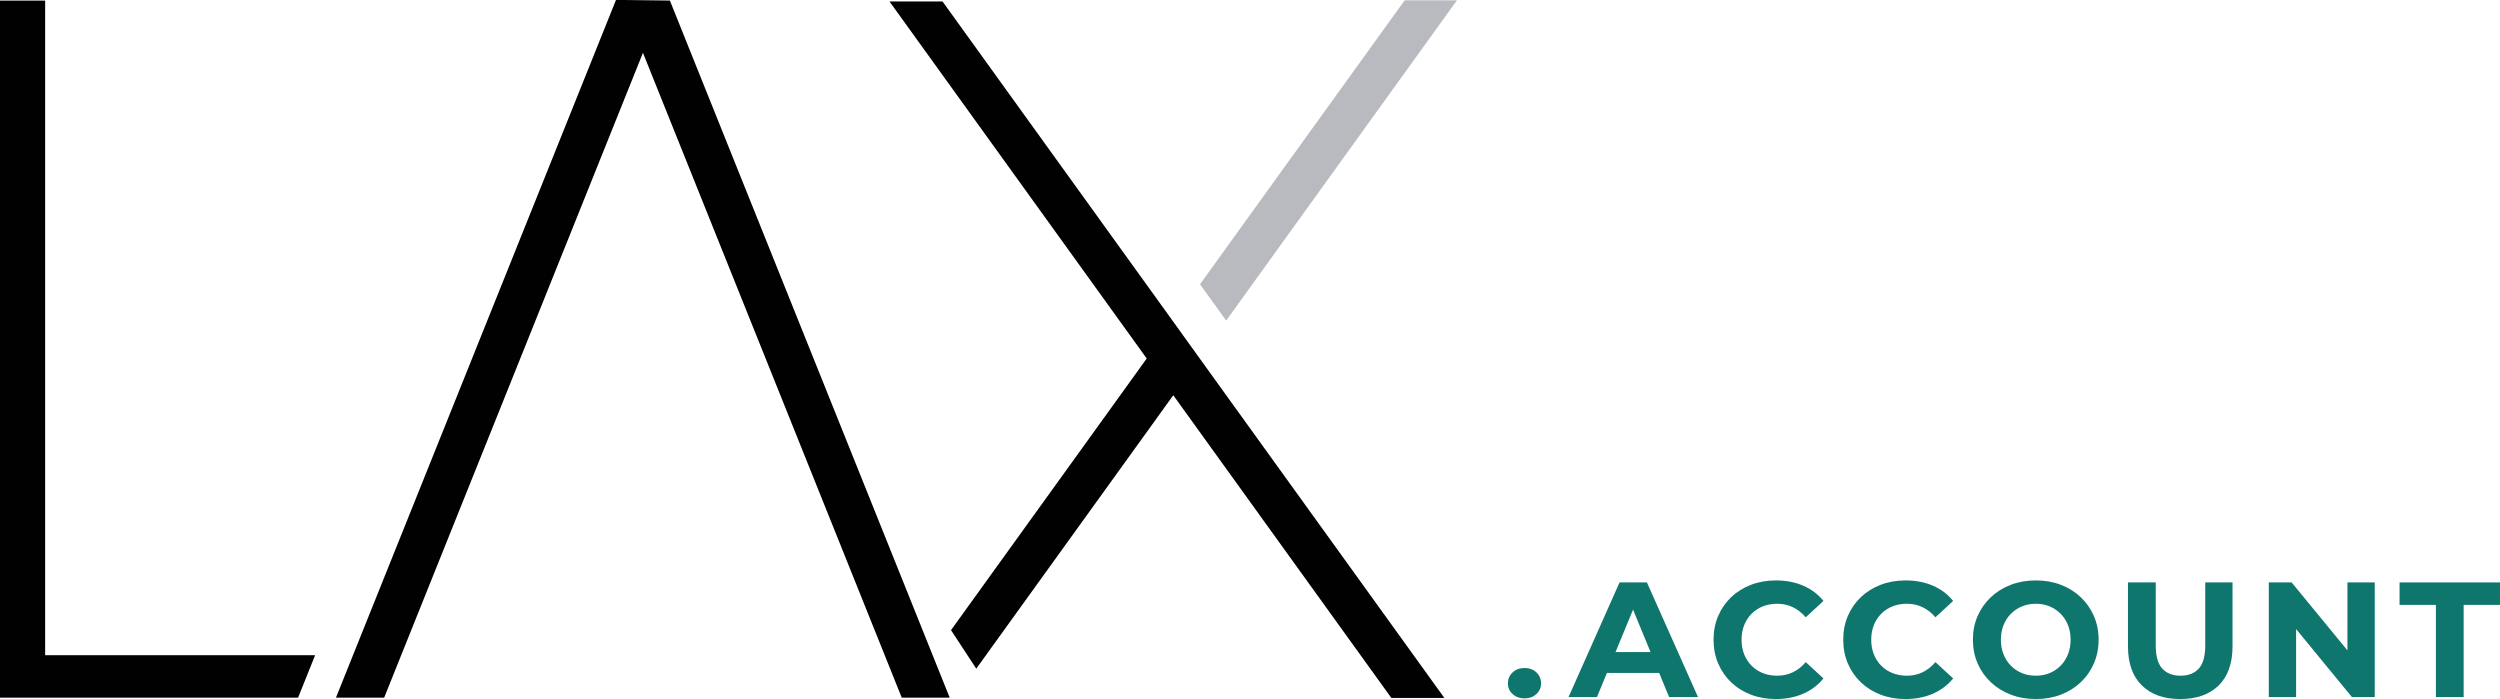
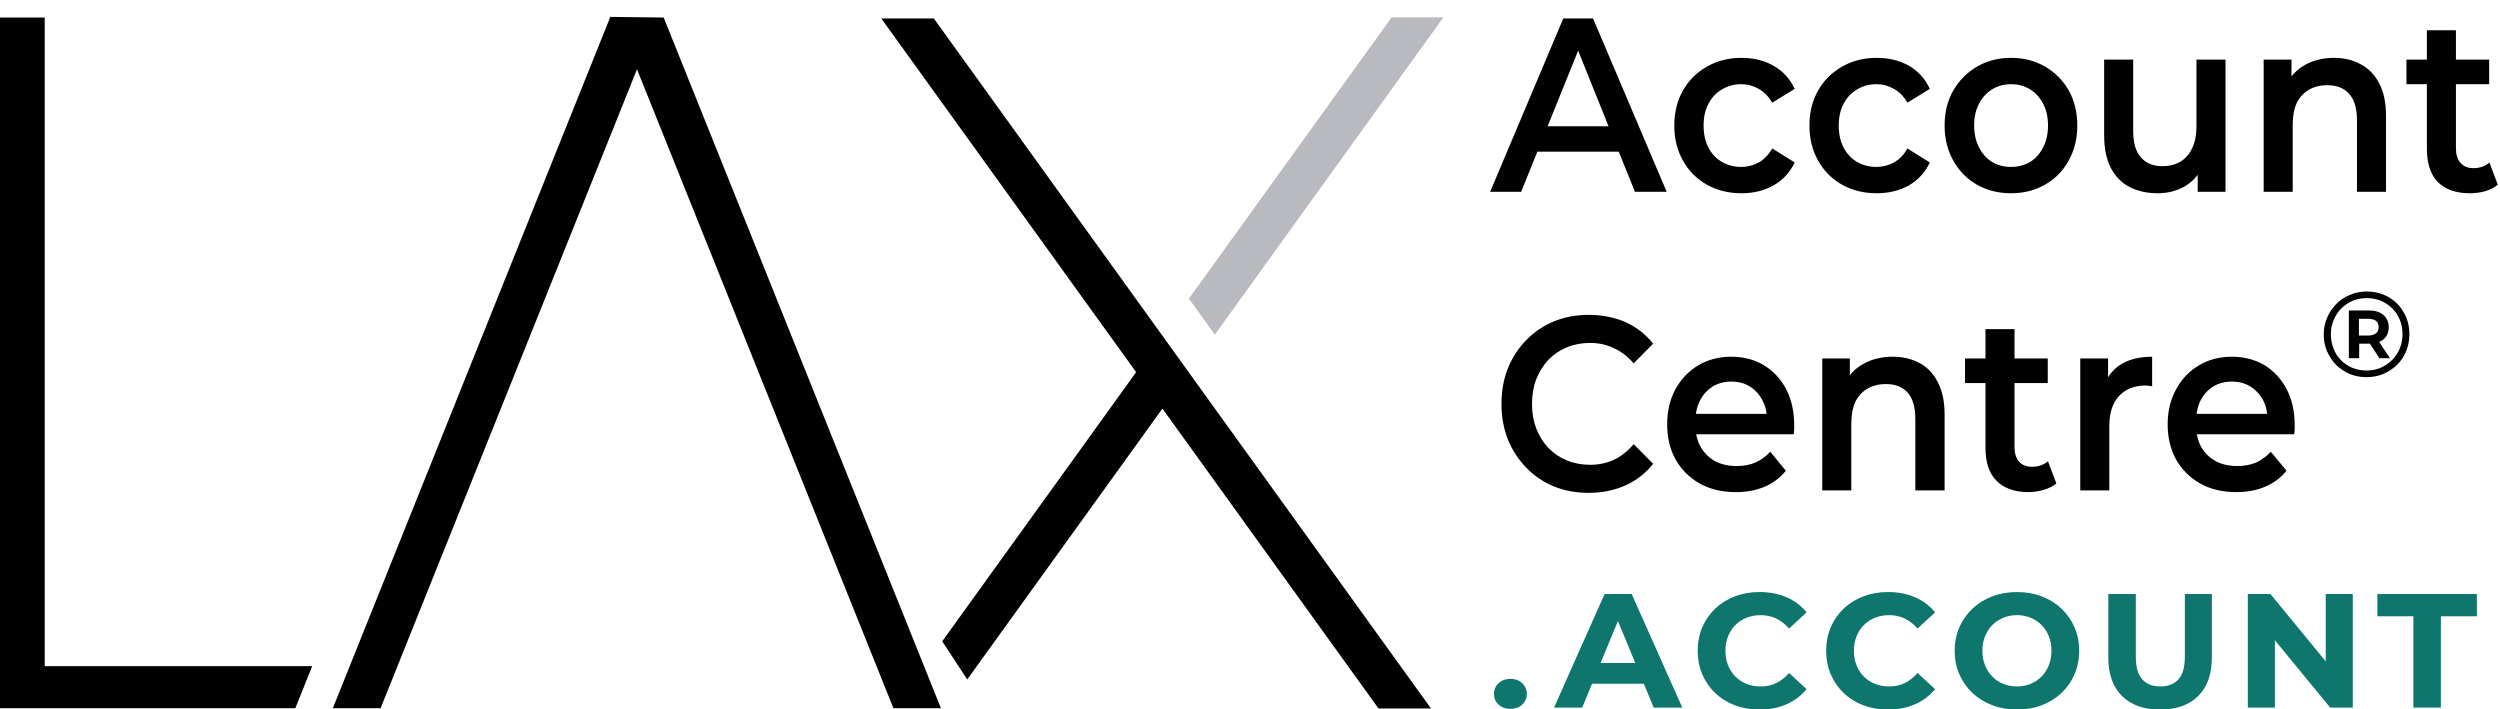
- <svg xmlns="http://www.w3.org/2000/svg" viewBox="0 6.9 1006.11 281.06" width="1006.11" height="281.06" role="img">
+ <svg xmlns="http://www.w3.org/2000/svg" viewBox="0 0 1015.5 287.96" width="1015.5" height="287.96" role="img">
  <g fill="#010101">
    <path d="M18.17 270.58 L18.17 7.13 L17.08 7.13 L1.09 7.13 L0 7.13 L0 287.67 L1.09 287.67 L118.87 287.67 L119.96 287.67 L126.82 270.58 L125.73 270.58 L18.17 270.58Z" />
    <path d="M247.91 6.86L269.59 7.12L382.2 287.67L362.9 287.67L258.75 28.15L154.6 287.67L135.2 287.67Z" />
    <path d="M581.28,287.78h-21.34l-87.77-121.82-9.42,13.1-74.36,103.18L392.89,276L382.73,260.5L452.07,164.26l9.42-13.09L357.98,7.5h21.34l92.85,128.86,10.66,14.82,98.45,136.61Z" />
+     <path d="M605.3 77.9 635 7.5H647.1L677 77.9H664.1L638.6 14.5H643.5L617.9 77.9ZM619 61.6 622.3 51.3H658L661.4 61.6ZM707.4 78.5Q699.5 78.5 693.3 75Q687.1 71.5 683.6 65.2Q680.1 59 680.1 51Q680.1 42.9 683.6 36.8Q687.1 30.6 693.3 27.1Q699.5 23.5 707.4 23.5Q714.8 23.5 720.4 26.7Q726.1 29.9 729 36.1L719.9 41.7Q717.6 37.9 714.4 36.1Q711.1 34.2 707.3 34.2Q703 34.2 699.5 36.3Q696 38.3 694 42.1Q692 45.8 692 51Q692 56.2 694 60Q696 63.8 699.5 65.8Q703 67.8 707.3 67.8Q711.1 67.8 714.4 66Q717.6 64.2 719.9 60.3L729 66Q726.1 72.1 720.4 75.3Q714.8 78.5 707.4 78.5ZM762.3 78.5Q754.4 78.5 748.2 75Q742 71.5 738.5 65.2Q735 59 735 51Q735 42.9 738.5 36.8Q742 30.6 748.2 27.1Q754.4 23.5 762.3 23.5Q769.7 23.5 775.4 26.7Q781 29.9 783.9 36.1L774.8 41.7Q772.6 37.9 769.3 36.1Q766 34.2 762.2 34.2Q757.9 34.2 754.4 36.3Q750.9 38.3 748.9 42.1Q746.9 45.8 746.9 51Q746.9 56.2 748.9 60Q750.9 63.8 754.4 65.8Q757.9 67.8 762.2 67.8Q766 67.8 769.3 66Q772.6 64.2 774.8 60.3L783.9 66Q781 72.1 775.4 75.3Q769.7 78.5 762.3 78.5ZM816.9 78.5Q809.1 78.5 803 75Q796.9 71.5 793.4 65.2Q789.9 59 789.9 51Q789.9 42.9 793.4 36.8Q797 30.6 803 27.1Q809.1 23.5 816.9 23.5Q824.7 23.5 830.8 27.1Q836.8 30.6 840.3 36.7Q843.8 42.9 843.8 51Q843.8 59 840.3 65.2Q836.9 71.5 830.7 75Q824.6 78.5 816.9 78.5ZM816.9 67.8Q821.2 67.8 824.6 65.8Q827.9 63.8 829.9 59.9Q831.9 56.1 831.9 51Q831.9 45.8 829.9 42.1Q827.9 38.3 824.6 36.3Q821.2 34.2 816.9 34.2Q812.6 34.2 809.2 36.3Q805.9 38.3 803.9 42.1Q801.9 45.8 801.9 51Q801.9 56.1 803.9 59.9Q805.9 63.8 809.2 65.8Q812.6 67.8 816.9 67.8ZM876.5 78.5Q870 78.5 865.1 76Q860.2 73.5 857.4 68.2Q854.7 62.9 854.7 54.8V24.2H866.5V53.2Q866.5 60.4 869.6 63.9Q872.7 67.5 878.4 67.5Q882.5 67.5 885.6 65.7Q888.7 63.9 890.4 60.3Q892.2 56.7 892.2 51.3V24.2H904V77.9H892.7V63.4L894.7 67.8Q892.1 73 887.3 75.8Q882.4 78.5 876.5 78.5ZM919.5 77.9V24.2H930.8V38.7L928.7 34.3Q931.4 29.1 936.4 26.3Q941.5 23.5 948.1 23.5Q954.2 23.5 958.9 26.1Q963.7 28.6 966.4 33.8Q969.2 39 969.2 47.1V77.9H957.4V48.8Q957.4 41.6 954.2 38.1Q951.1 34.6 945.3 34.6Q941.2 34.6 938 36.4Q934.8 38.2 933 41.7Q931.3 45.3 931.3 50.7V77.9ZM1003.2 78.5Q994.9 78.5 990.3 74Q985.8 69.4 985.8 60.5V12.3H997.6V60.2Q997.6 64 999.4 66.1Q1001.3 68.3 1004.7 68.3Q1008.6 68.3 1011.2 66L1014.6 75Q1012.5 76.8 1009.4 77.7Q1006.4 78.5 1003.2 78.5ZM977.5 34.2V24.2H1011.1V34.2Z" />
+     <path d="M645.3 200.2Q637.7 200.2 631.2 197.6Q624.7 194.9 620 190Q615.2 185.1 612.5 178.5Q609.9 171.9 609.9 164.1Q609.9 156.2 612.5 149.6Q615.2 143 620 138.1Q624.8 133.2 631.3 130.5Q637.7 127.9 645.3 127.9Q653.4 127.9 660.2 130.8Q666.9 133.8 671.5 139.6L663.6 147.6Q660 143.4 655.5 141.4Q651.1 139.3 645.9 139.3Q640.8 139.3 636.4 141.1Q632.1 142.9 628.9 146.2Q625.8 149.6 624 154.1Q622.3 158.6 622.3 164.1Q622.3 169.5 624 174Q625.8 178.6 628.9 181.9Q632.1 185.2 636.4 187Q640.8 188.8 645.9 188.8Q651.1 188.8 655.5 186.8Q660 184.7 663.6 180.4L671.5 188.4Q666.9 194.2 660.2 197.2Q653.4 200.2 645.3 200.2ZM705.1 199.9Q696.7 199.9 690.4 196.4Q684.1 192.8 680.6 186.6Q677.2 180.4 677.2 172.4Q677.2 164.4 680.5 158.2Q683.9 152 689.8 148.4Q695.8 144.9 703.2 144.9Q710.7 144.9 716.4 148.3Q722.2 151.8 725.5 158Q728.8 164.3 728.8 172.7Q728.8 173.5 728.8 174.5Q728.7 175.6 728.6 176.4H686.6V168.1H722.4L717.7 170.7Q717.8 166.1 715.9 162.6Q714.1 159.1 710.8 157Q707.6 155 703.3 155Q699 155 695.7 157Q692.4 159.1 690.6 162.6Q688.7 166.2 688.7 171V173Q688.7 177.8 690.8 181.5Q692.9 185.2 696.6 187.3Q700.4 189.3 705.4 189.3Q709.7 189.3 713 187.9Q716.4 186.4 719.1 183.5L725.4 191.2Q722 195.5 716.8 197.7Q711.7 199.9 705.1 199.9ZM740.2 199.2V145.6H751.4V160.1L749.4 155.6Q752 150.4 757.1 147.7Q762.2 144.9 768.8 144.9Q774.9 144.9 779.6 147.4Q784.4 149.9 787.1 155.2Q789.9 160.4 789.9 168.5V199.2H778V170.1Q778 163 774.9 159.5Q771.8 156 766 156Q761.9 156 758.7 157.8Q755.5 159.6 753.7 163.1Q752 166.7 752 172.1V199.2ZM823.9 199.9Q815.6 199.9 811 195.3Q806.5 190.8 806.5 181.9V133.7H818.3V181.6Q818.3 185.4 820.1 187.5Q822 189.6 825.4 189.6Q829.2 189.6 831.9 187.4L835.3 196.4Q833.2 198.1 830.1 199Q827.1 199.9 823.9 199.9ZM798.2 155.6V145.6H831.8V155.6ZM845 199.2V145.6H856.3V160.3L854.9 156Q857.1 150.6 862 147.7Q867 144.9 874.2 144.9V156.9Q873.4 156.8 872.8 156.7Q872.1 156.6 871.5 156.6Q864.8 156.6 860.8 160.8Q856.8 165 856.8 173.2V199.2ZM908.4 199.9Q900 199.9 893.7 196.4Q887.4 192.8 883.9 186.6Q880.5 180.4 880.5 172.4Q880.5 164.4 883.9 158.2Q887.2 152 893.2 148.4Q899.1 144.9 906.6 144.9Q914 144.9 919.8 148.3Q925.5 151.8 928.8 158Q932.1 164.3 932.1 172.7Q932.1 173.5 932.1 174.5Q932 175.6 931.9 176.4H889.9V168.1H925.7L921 170.7Q921.1 166.1 919.3 162.6Q917.4 159.1 914.1 157Q910.9 155 906.6 155Q902.3 155 899 157Q895.7 159.1 893.9 162.6Q892.1 166.2 892.1 171V173Q892.1 177.8 894.1 181.5Q896.2 185.2 900 187.3Q903.7 189.3 908.7 189.3Q913 189.3 916.4 187.9Q919.7 186.4 922.4 183.5L928.8 191.2Q925.3 195.5 920.1 197.7Q915 199.9 908.4 199.9ZM961.3 153.2Q957.6 153.2 954.4 151.9Q951.3 150.5 948.9 148.2Q946.6 145.8 945.2 142.6Q943.9 139.5 943.9 135.8Q943.9 132.2 945.3 129Q946.6 125.9 949 123.5Q951.3 121.1 954.5 119.8Q957.7 118.4 961.4 118.4Q965.1 118.4 968.2 119.7Q971.4 121 973.8 123.4Q976.1 125.8 977.4 128.9Q978.7 132 978.7 135.7Q978.7 139.4 977.4 142.6Q976.1 145.8 973.7 148.2Q971.3 150.5 968.1 151.9Q965 153.2 961.3 153.2ZM966.5 145.5 961.7 138.1H965.9L970.8 145.5ZM961.3 150.5Q964.4 150.5 967 149.4Q969.7 148.2 971.7 146.2Q973.7 144.2 974.8 141.5Q975.9 138.8 975.9 135.7Q975.9 132.6 974.8 129.9Q973.7 127.3 971.8 125.3Q969.8 123.4 967.2 122.2Q964.5 121.1 961.4 121.1Q958.2 121.1 955.6 122.2Q952.9 123.4 950.9 125.4Q949 127.4 947.9 130.1Q946.8 132.7 946.8 135.8Q946.8 138.9 947.9 141.6Q948.9 144.3 950.9 146.3Q952.9 148.3 955.5 149.4Q958.2 150.5 961.3 150.5ZM954.1 145.5V126.1H962.1Q966 126.1 968.1 127.9Q970.3 129.8 970.3 132.9Q970.3 136.1 968.1 137.9Q966 139.6 962.1 139.6H958.3V145.5ZM958.2 136.3H961.9Q963.9 136.3 965.1 135.4Q966.2 134.5 966.2 132.9Q966.2 131.2 965.1 130.3Q963.9 129.5 961.9 129.5H958.2Z" />
  </g>
  <g fill="#b9bac0">
    <path d="M493.47 135.92 L586.33 7.04 L565.29 7.04 L482.94 121.29 L485.89 125.39 L493.47 135.92Z" />
  </g>
  <g fill="#0f766e">
    <path transform="translate(-18 0)" d="M636.32,277.51c-1.26-1.18-2.84-1.77-4.76-1.77s-3.59.59-4.83,1.77c-1.25,1.18-1.88,2.64-1.88,4.4s.62,3.15,1.88,4.3c.87.81,1.9,1.34,3.13,1.57.53.12,1.1.17,1.7.17s1.14-.06,1.66-.17c1.2-.23,2.24-.76,3.1-1.57,1.24-1.15,1.88-2.6,1.88-4.3s-.63-3.22-1.88-4.4Z" />
    <path transform="translate(631.9289 287.42) scale(0.0659)" d="M-10.3 0 301.2 -700H468.3L780.3 0H603.9L350.1 -614.7H417L163.3 0ZM148.8 -147.1 193 -274.6H549.9L594.6 -147.1Z" />
    <path transform="translate(687.0829 287.42) scale(0.0659)" d="M418.5 12.2Q336.6 12.2 267 -14.3Q197.4 -40.8 146.3 -89.5Q95.2 -138.3 66.7 -204.5Q38.3 -270.6 38.3 -350Q38.3 -429.4 66.7 -495.5Q95.2 -561.7 146.6 -610.5Q198 -659.2 267.6 -685.7Q337.2 -712.2 419 -712.2Q511.1 -712.2 585.4 -680.3Q659.8 -648.4 709.6 -586.9L601.4 -487.1Q566.1 -527.8 522.6 -548.7Q479.1 -569.7 427.2 -569.7Q379.3 -569.7 339.5 -553.9Q299.7 -538 270.6 -508.8Q241.4 -479.5 225.3 -439.1Q209.3 -398.7 209.3 -350Q209.3 -301.3 225.3 -260.9Q241.4 -220.5 270.6 -191.2Q299.7 -162 339.5 -146.1Q379.3 -130.3 427.2 -130.3Q479.1 -130.3 522.6 -151.3Q566.1 -172.2 601.4 -213.4L709.6 -113.6Q659.8 -52.6 585.4 -20.2Q511.1 12.2 418.5 12.2Z" />
    <path transform="translate(739.2708 287.42) scale(0.0659)" d="M418.5 12.2Q336.6 12.2 267 -14.3Q197.4 -40.8 146.3 -89.5Q95.2 -138.3 66.7 -204.5Q38.3 -270.6 38.3 -350Q38.3 -429.4 66.7 -495.5Q95.2 -561.7 146.6 -610.5Q198 -659.2 267.6 -685.7Q337.2 -712.2 419 -712.2Q511.1 -712.2 585.4 -680.3Q659.8 -648.4 709.6 -586.9L601.4 -487.1Q566.1 -527.8 522.6 -548.7Q479.1 -569.7 427.2 -569.7Q379.3 -569.7 339.5 -553.9Q299.7 -538 270.6 -508.8Q241.4 -479.5 225.3 -439.1Q209.3 -398.7 209.3 -350Q209.3 -301.3 225.3 -260.9Q241.4 -220.5 270.6 -191.2Q299.7 -162 339.5 -146.1Q379.3 -130.3 427.2 -130.3Q479.1 -130.3 522.6 -151.3Q566.1 -172.2 601.4 -213.4L709.6 -113.6Q659.8 -52.6 585.4 -20.2Q511.1 12.2 418.5 12.2Z" />
    <path transform="translate(791.4586 287.42) scale(0.0659)" d="M422.7 12.2Q339.8 12.2 269.3 -14.8Q198.9 -41.8 147.3 -90.8Q95.6 -139.7 66.9 -205.8Q38.3 -271.8 38.3 -350.2Q38.3 -428.6 66.9 -494.4Q95.6 -560.1 147.3 -609.2Q199 -658.3 269.3 -685.3Q339.5 -712.2 422.4 -712.2Q505.6 -712.2 575.5 -685.4Q645.4 -658.5 697 -609.6Q748.6 -560.6 777.2 -494.7Q805.9 -428.8 805.9 -350.2Q805.9 -271.5 777.2 -205.3Q748.6 -139.2 697 -90.3Q645.4 -41.5 575.5 -14.6Q505.6 12.2 422.7 12.2ZM422.3 -130.3Q467.9 -130.3 506.5 -146.2Q545.1 -162.1 573.9 -191.3Q602.8 -220.6 618.8 -260.9Q634.9 -301.2 634.9 -350.2Q634.9 -399.2 618.9 -439.3Q602.9 -479.3 574 -508.6Q545.2 -537.8 506.6 -553.8Q467.9 -569.7 422.4 -569.7Q376.8 -569.7 338.1 -553.7Q299.3 -537.8 270.3 -508.5Q241.4 -479.2 225.3 -439.1Q209.3 -399 209.3 -350.2Q209.3 -301.4 225.3 -261.1Q241.4 -220.8 270.2 -191.4Q299.1 -162 338 -146.1Q376.8 -130.3 422.3 -130.3Z" />
    <path transform="translate(851.4903 287.42) scale(0.0659)" d="M393.6 12.2Q243.5 12.2 159 -71Q74.4 -154.2 74.4 -309V-700H244V-314.4Q244 -216.9 283.9 -173.6Q323.8 -130.3 395.1 -130.3Q466.9 -130.3 506.5 -173.6Q546.2 -216.9 546.2 -314.4V-700H712.8V-309Q712.8 -154.2 628.3 -71Q543.7 12.2 393.6 12.2Z" />
    <path transform="translate(907.7648 287.42) scale(0.0659)" d="M80.4 0V-700H219.9L627.7 -203.2H560.6V-700H727.4V0H587.9L180.1 -496.8H247.2V0Z" />
    <path transform="translate(965.4236 287.42) scale(0.0659)" d="M225.9 0V-562.8H4V-700H617.3V-562.8H395.4V0Z" />
  </g>
</svg>
